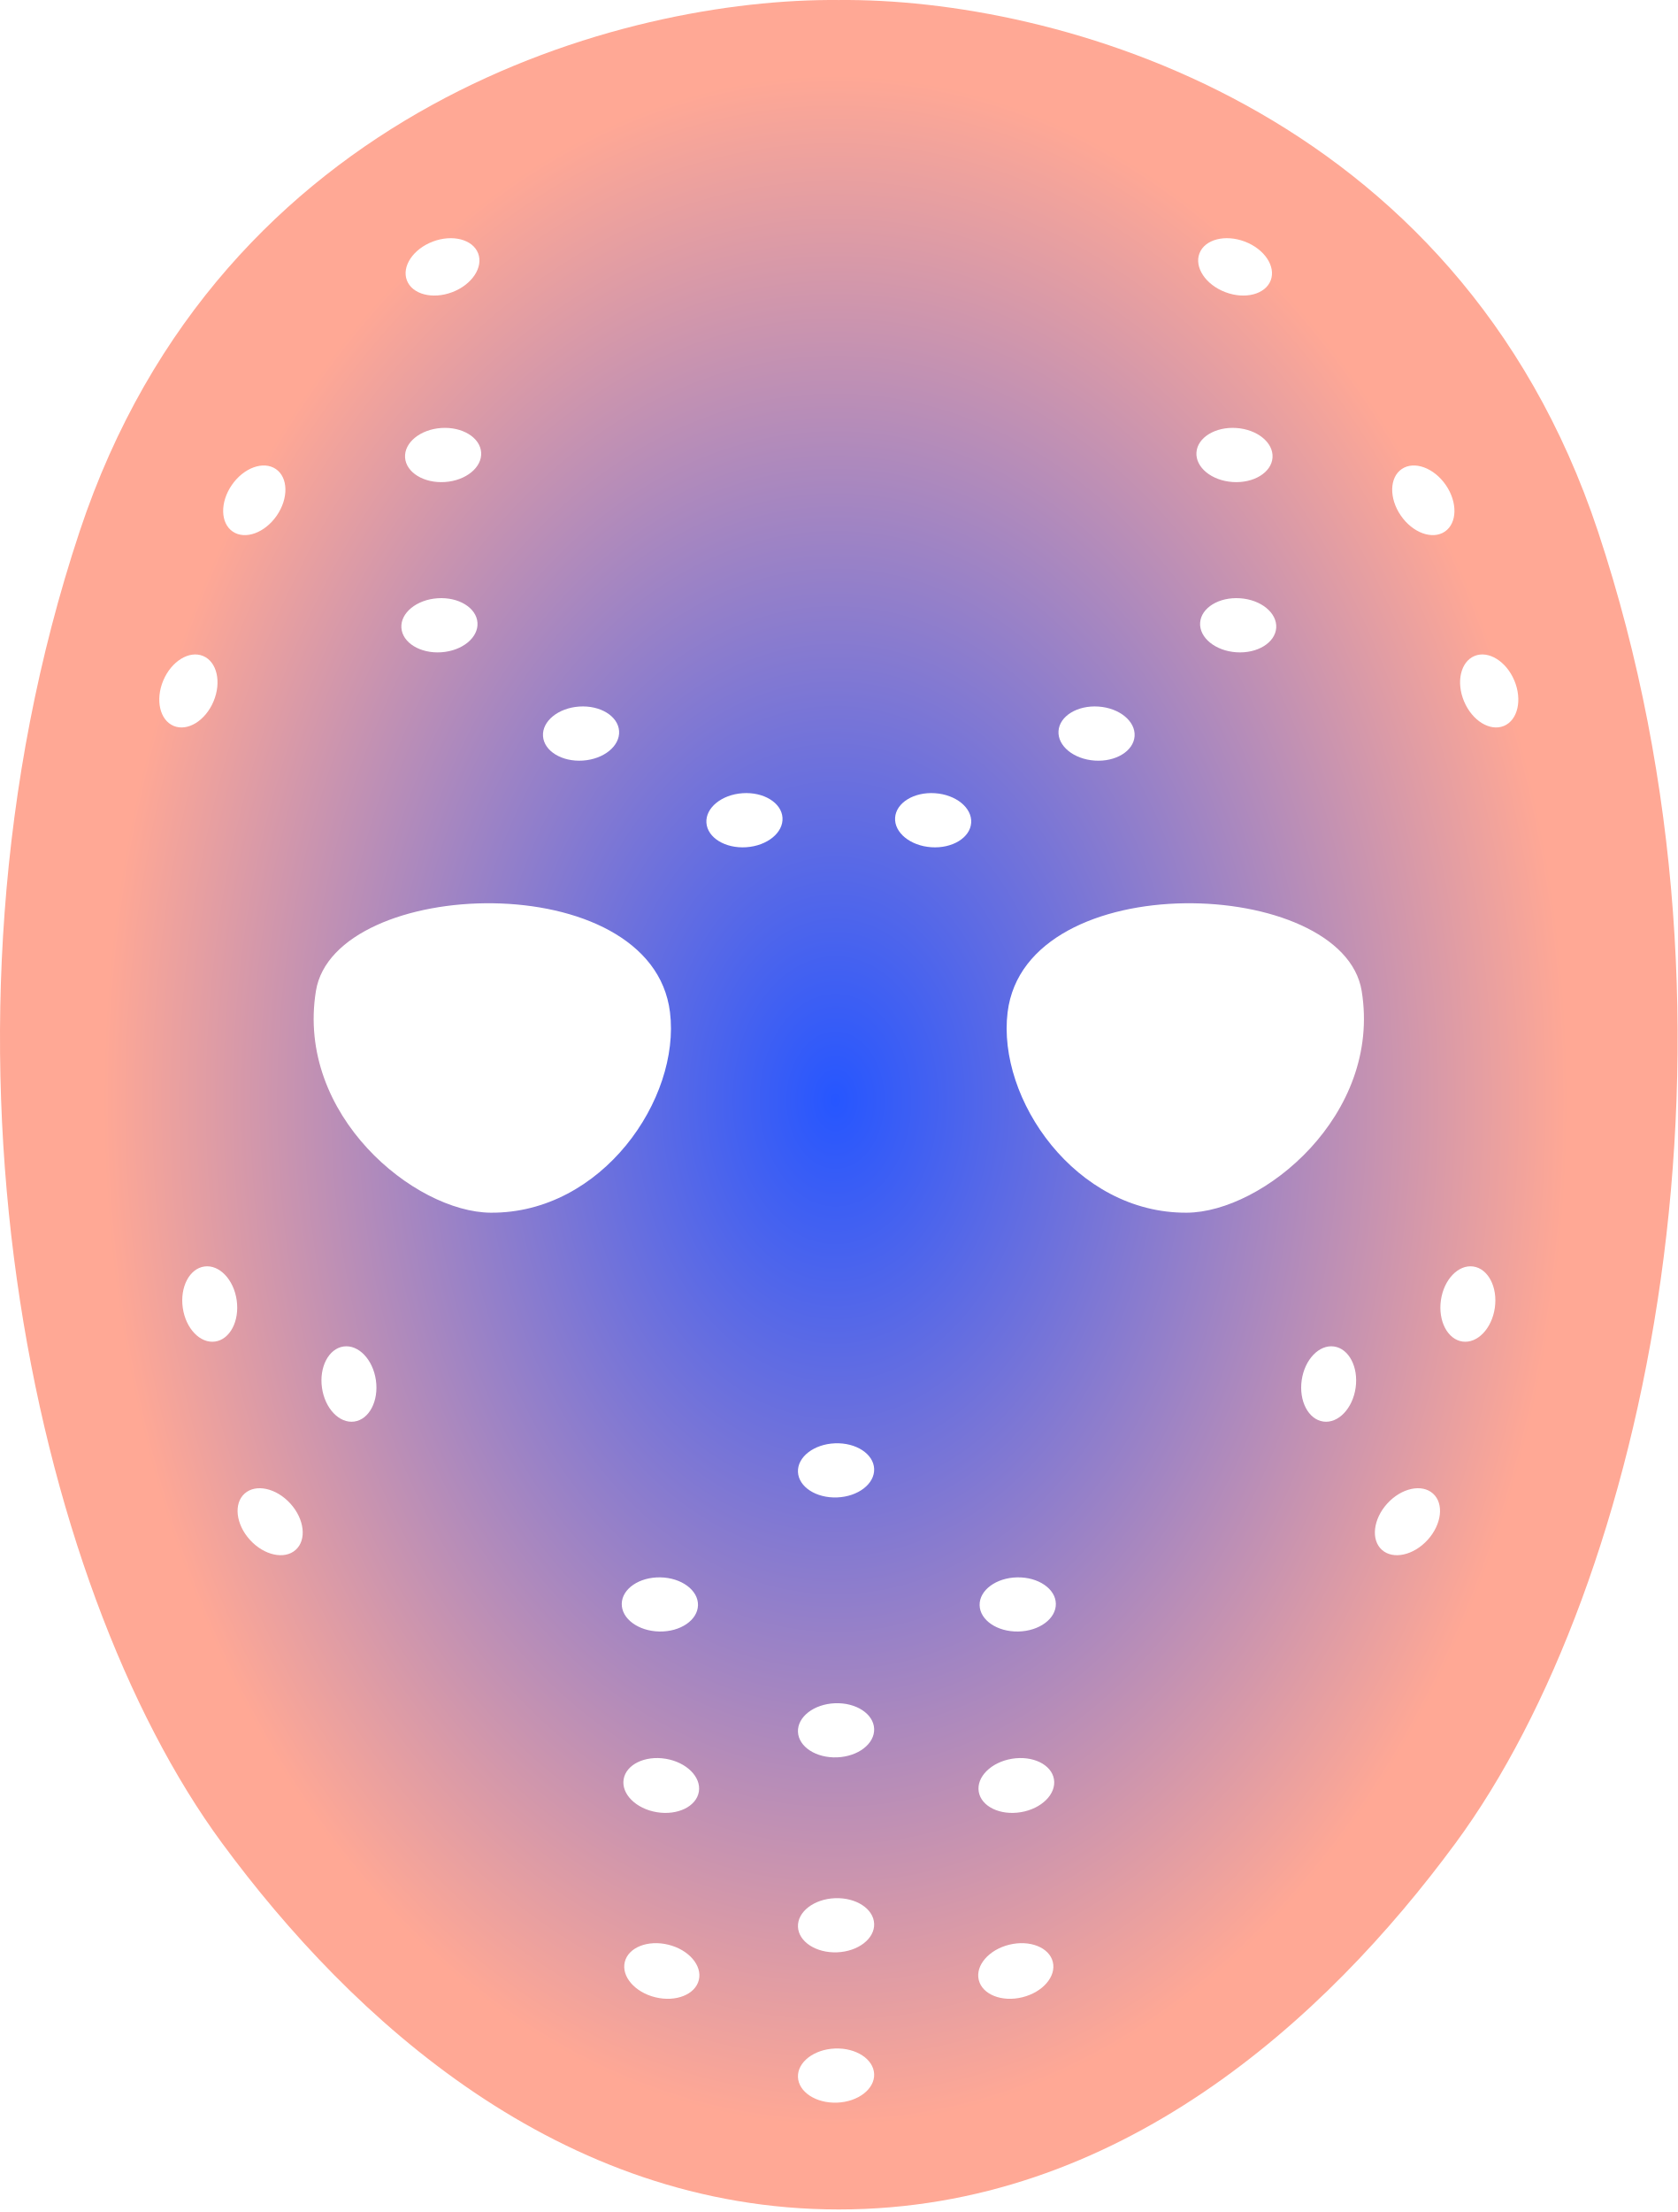
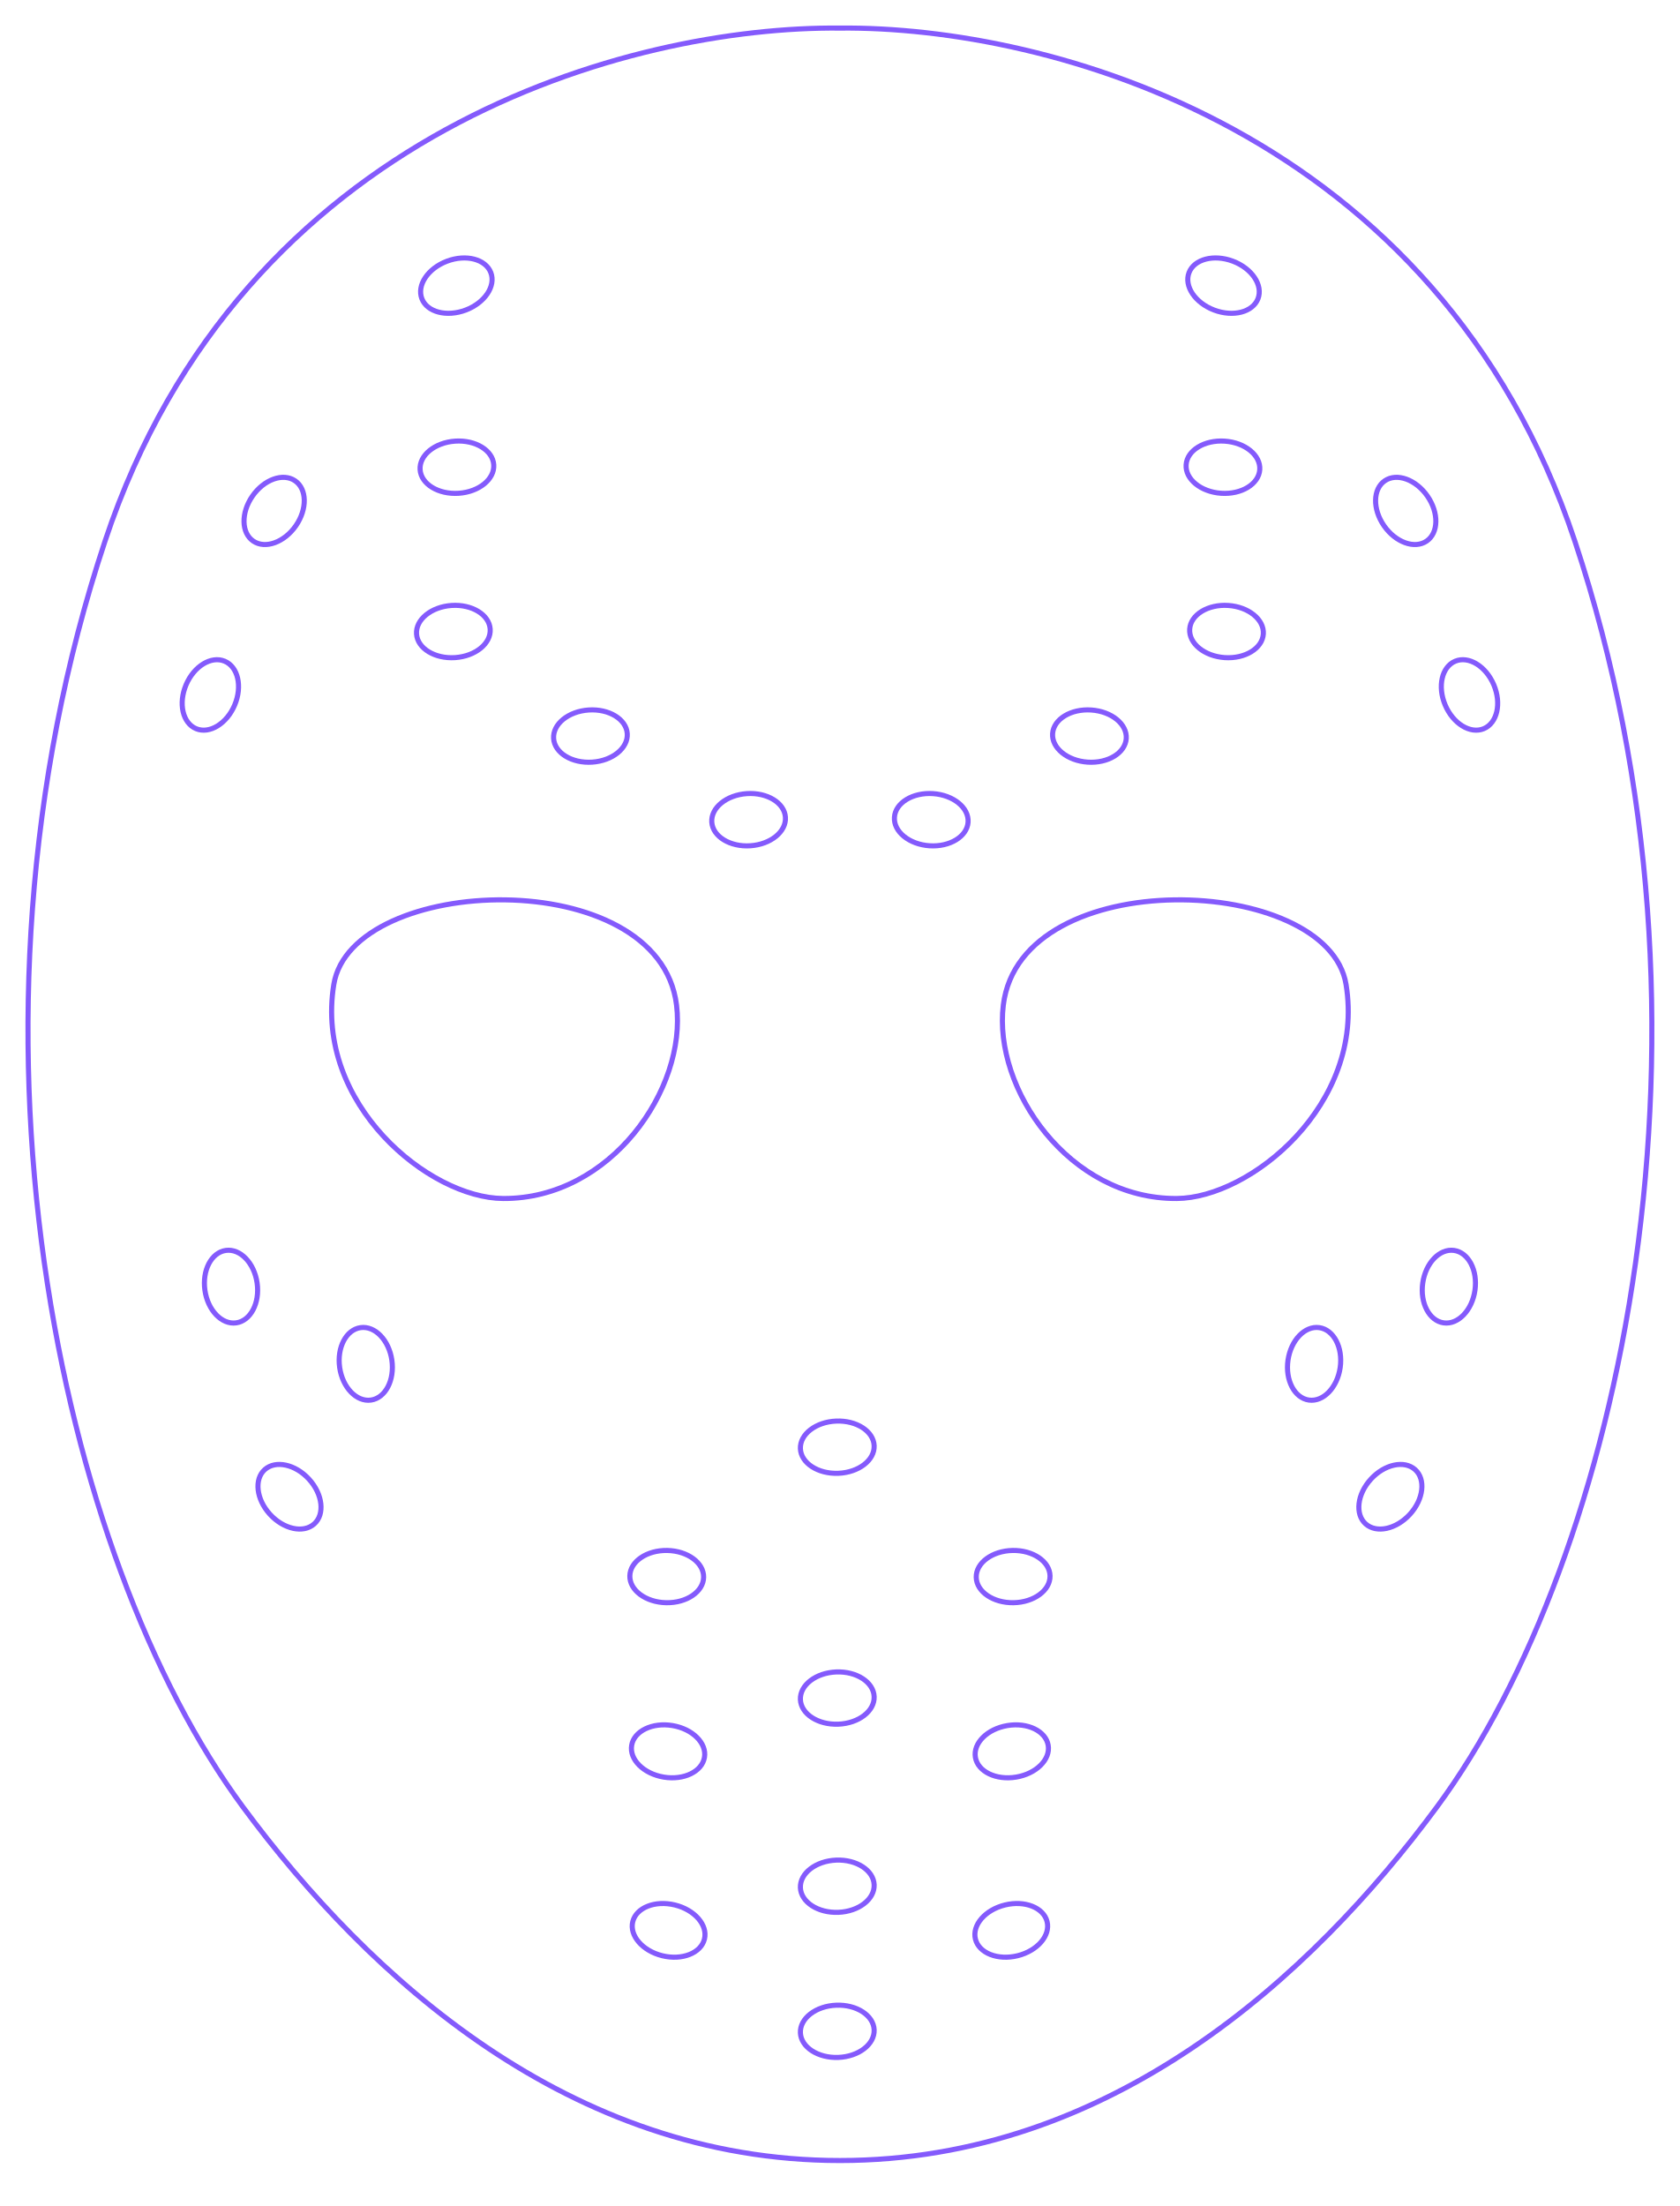
- <svg xmlns="http://www.w3.org/2000/svg" width="154" height="203" fill="none">
-   <path fill-rule="evenodd" clip-rule="evenodd" d="M77 .003C57.273-.194 20.297 9.673 7.31 48.77-8.028 94.94 2.91 145.423 20.39 169.155c11.938 16.207 30.982 33.612 56.61 33.612s44.673-17.405 56.61-33.612c17.479-23.732 28.417-74.215 13.081-120.384C133.703 9.673 96.727-.194 77 .003zm35.486 26.81c1.806.685 3.669.202 4.161-1.08.493-1.282-.572-2.877-2.377-3.563-1.806-.685-3.669-.202-4.162 1.08-.493 1.282.572 2.878 2.378 3.563zm.668 17.423c1.929.13 3.568-.875 3.661-2.244.093-1.37-1.394-2.584-3.323-2.714-1.929-.13-3.568.875-3.661 2.244-.093 1.37 1.395 2.584 3.323 2.714zm15.441 3.083c1.092 1.585 2.901 2.24 4.04 1.465 1.139-.775 1.177-2.689.085-4.274-1.093-1.585-2.902-2.241-4.041-1.466-1.139.776-1.177 2.69-.084 4.275zm5.804 17.05c.746 1.773 2.383 2.78 3.657 2.251 1.274-.53 1.702-2.395.956-4.168-.746-1.773-2.384-2.78-3.657-2.25-1.274.53-1.702 2.395-.956 4.168zm2.823 55.654c.272-1.902-.615-3.601-1.982-3.794-1.367-.193-2.696 1.192-2.968 3.094-.272 1.903.615 3.601 1.982 3.794 1.367.194 2.696-1.192 2.968-3.094zm-6.165 21.293c1.295-1.427 1.514-3.328.489-4.248-1.026-.919-2.906-.508-4.201.918-1.295 1.427-1.514 3.329-.489 4.248s2.906.508 4.201-.918zm-37.585 8.411c1.933-.036 3.478-1.177 3.453-2.549-.026-1.372-1.614-2.456-3.546-2.42-1.933.036-3.479 1.177-3.453 2.549.026 1.372 1.613 2.456 3.546 2.42zm3.279 13.555c.228 1.354-1.132 2.708-3.038 3.026-1.907.318-3.637-.521-3.866-1.875-.228-1.353 1.132-2.708 3.038-3.026 1.907-.318 3.637.522 3.866 1.875zm25.71-39.712c1.367.194 2.254 1.892 1.982 3.794-.272 1.903-1.601 3.288-2.968 3.095-1.367-.193-2.254-1.892-1.982-3.794.272-1.902 1.601-3.288 2.968-3.095zm-25.816 56.477c.332 1.332-.921 2.786-2.798 3.246-1.876.461-3.666-.245-3.997-1.578-.331-1.332.922-2.786 2.798-3.246 1.877-.461 3.666.245 3.998 1.578zm16.847-120.186c1.929.13 3.568-.875 3.661-2.244.093-1.37-1.395-2.585-3.323-2.714-1.929-.13-3.568.874-3.661 2.244-.093 1.369 1.394 2.584 3.323 2.714zm-13 9.94c1.929.13 3.568-.875 3.661-2.245.093-1.369-1.395-2.584-3.323-2.714-1.929-.13-3.568.875-3.661 2.244-.093 1.37 1.394 2.585 3.323 2.715zm-15 7.951c1.929.13 3.568-.875 3.66-2.244.094-1.37-1.394-2.584-3.322-2.714-1.929-.13-3.568.875-3.661 2.244-.093 1.37 1.394 2.584 3.323 2.714zM125 90.947c-1.705-10.521-30.833-11.596-32.504 1.948-.98 7.945 6.233 18.461 16.45 18.397 6.981-.044 17.9-8.952 16.054-20.345zm-67.925 56.231c-.025 1.372 1.52 2.513 3.453 2.549 1.933.036 3.52-1.048 3.546-2.42.026-1.372-1.52-2.513-3.453-2.549-1.933-.036-3.52 1.048-3.546 2.42zm.174 16.104c-.228 1.354 1.132 2.708 3.038 3.026 1.907.318 3.637-.521 3.866-1.875.228-1.353-1.132-2.708-3.038-3.026-1.907-.318-3.637.522-3.866 1.875zm-34.794-26.214c-1.026.92-.807 2.821.488 4.248 1.295 1.426 3.176 1.837 4.2.918 1.026-.919.807-2.821-.488-4.248-1.295-1.426-3.175-1.837-4.2-.918zm-3.695-20.839c-1.367.193-2.254 1.892-1.982 3.794.272 1.902 1.6 3.288 2.968 3.094 1.367-.193 2.254-1.891 1.982-3.794-.272-1.902-1.6-3.287-2.968-3.094zm12.78 7.341c-1.368.194-2.255 1.892-1.983 3.794.272 1.903 1.6 3.288 2.968 3.095 1.367-.193 2.254-1.892 1.982-3.794-.272-1.902-1.6-3.288-2.968-3.095zm25.815 56.477c-.332 1.332.921 2.786 2.798 3.246 1.876.461 3.666-.245 3.997-1.578.331-1.332-.922-2.786-2.798-3.246-1.877-.461-3.666.245-3.997 1.578zM15.944 66.62c1.274.53 2.911-.478 3.657-2.25.746-1.773.318-3.639-.956-4.168-1.273-.53-2.91.477-3.657 2.25-.746 1.773-.318 3.639.956 4.168zm5.42-17.836c1.14.776 2.949.12 4.041-1.465 1.093-1.585 1.055-3.5-.084-4.275-1.14-.775-2.948-.119-4.04 1.466-1.093 1.585-1.055 3.499.084 4.274zm15.82-6.792c.094 1.37 1.733 2.374 3.662 2.244 1.928-.13 3.416-1.345 3.323-2.714-.093-1.37-1.732-2.374-3.661-2.244-1.929.13-3.416 1.345-3.323 2.714zm-.337 15.625c.093 1.369 1.732 2.374 3.661 2.244 1.929-.13 3.416-1.345 3.323-2.714-.093-1.37-1.732-2.374-3.66-2.244-1.93.13-3.417 1.345-3.324 2.714zm13 9.94c.093 1.369 1.732 2.373 3.661 2.243 1.929-.13 3.416-1.345 3.323-2.714-.093-1.369-1.732-2.374-3.66-2.244-1.93.13-3.417 1.345-3.324 2.714zm15 7.951c.093 1.37 1.732 2.374 3.661 2.244 1.929-.13 3.416-1.345 3.323-2.714-.093-1.37-1.732-2.374-3.66-2.244-1.93.13-3.417 1.345-3.324 2.714zM37.353 25.733c.492 1.282 2.355 1.765 4.161 1.08 1.806-.685 2.87-2.28 2.378-3.563-.493-1.282-2.356-1.765-4.162-1.08-1.805.686-2.87 2.28-2.377 3.563zM29 90.947c1.704-10.521 30.833-11.596 32.504 1.948.98 7.945-6.233 18.461-16.45 18.397-6.981-.044-17.9-8.952-16.054-20.345zm51.245 43.852c.056 1.371-1.465 2.545-3.396 2.623-1.932.077-3.543-.972-3.598-2.343-.056-1.372 1.465-2.546 3.396-2.623 1.932-.077 3.543.971 3.598 2.343zm-3.396 26.477c1.931-.077 3.452-1.251 3.396-2.622-.055-1.372-1.666-2.421-3.598-2.343-1.931.077-3.452 1.251-3.396 2.623.055 1.371 1.666 2.42 3.598 2.342zm0 17.892c1.931-.078 3.452-1.252 3.396-2.623-.055-1.371-1.666-2.42-3.598-2.343-1.931.077-3.452 1.252-3.396 2.623.055 1.371 1.666 2.42 3.598 2.343zm0 13.795c1.931-.077 3.452-1.252 3.396-2.623-.055-1.371-1.666-2.42-3.598-2.343-1.931.078-3.452 1.252-3.396 2.623.055 1.371 1.666 2.42 3.598 2.343z" fill="url(#paint0_radial)" />
-   <defs>
-     <radialGradient id="paint0_radial" cx="0" cy="0" r="1" gradientUnits="userSpaceOnUse" gradientTransform="matrix(0 -118.226 83.8238 0 76.7 100.967)">
-       <stop stop-color="#2656FF" />
-       <stop offset=".796" stop-color="#FFA895" />
-     </radialGradient>
-   </defs>
+ <svg xmlns="http://www.w3.org/2000/svg" width="495" height="650" viewBox="0 0 495 650" fill="none">
+   <path fill-rule="evenodd" clip-rule="evenodd" d="M247.5 8.276C186.204 7.667 71.315 38.242 30.96 159.399C-16.692 302.467 17.295 458.904 71.605 532.444C108.696 582.667 167.871 636.601 247.5 636.601C327.129 636.601 386.304 582.667 423.395 532.444C477.705 458.904 511.692 302.467 464.04 159.399C423.685 38.242 308.796 7.667 247.5 8.276ZM357.759 91.356C363.37 93.48 369.159 91.981 370.69 88.008C372.221 84.035 368.913 79.093 363.302 76.969C357.691 74.844 351.902 76.343 350.371 80.316C348.841 84.289 352.149 89.231 357.759 91.356ZM359.836 145.346C365.829 145.749 370.921 142.635 371.211 138.392C371.501 134.149 366.878 130.384 360.886 129.981C354.893 129.579 349.801 132.693 349.511 136.935C349.221 141.178 353.844 144.944 359.836 145.346ZM407.812 154.899C411.206 159.81 416.827 161.844 420.366 159.441C423.905 157.037 424.023 151.107 420.628 146.195C417.234 141.283 411.613 139.25 408.074 141.653C404.535 144.057 404.417 149.987 407.812 154.899ZM425.847 207.737C428.165 213.23 433.252 216.352 437.21 214.711C441.167 213.069 442.497 207.286 440.179 201.794C437.861 196.301 432.774 193.179 428.816 194.82C424.858 196.462 423.529 202.245 425.847 207.737ZM434.618 380.195C435.464 374.3 432.706 369.037 428.459 368.438C424.212 367.839 420.083 372.132 419.237 378.027C418.392 383.921 421.149 389.185 425.397 389.784C429.644 390.382 433.773 386.089 434.618 380.195ZM415.462 446.177C419.486 441.757 420.166 435.864 416.981 433.015C413.796 430.166 407.952 431.44 403.928 435.86C399.905 440.28 399.225 446.173 402.41 449.022C405.595 451.871 411.439 450.597 415.462 446.177ZM298.68 472.241C304.685 472.131 309.489 468.594 309.409 464.342C309.329 460.09 304.396 456.733 298.391 456.844C292.386 456.954 287.583 460.491 287.663 464.743C287.743 468.995 292.675 472.352 298.68 472.241ZM308.868 514.246C309.578 518.44 305.352 522.639 299.428 523.624C293.505 524.609 288.128 522.008 287.418 517.814C286.708 513.62 290.934 509.421 296.858 508.436C302.781 507.451 308.158 510.052 308.868 514.246ZM388.753 391.188C393 391.786 395.758 397.05 394.912 402.945C394.066 408.839 389.938 413.132 385.69 412.533C381.443 411.935 378.685 406.671 379.531 400.776C380.377 394.882 384.505 390.589 388.753 391.188ZM308.541 566.197C309.57 570.325 305.677 574.829 299.847 576.257C294.016 577.685 288.455 575.495 287.426 571.367C286.397 567.238 290.29 562.734 296.121 561.306C301.952 559.878 307.513 562.068 308.541 566.197ZM360.886 193.765C366.878 194.167 371.971 191.053 372.261 186.81C372.551 182.568 367.928 178.802 361.936 178.399C355.943 177.997 350.85 181.111 350.561 185.354C350.271 189.597 354.893 193.362 360.886 193.765ZM320.493 224.565C326.485 224.968 331.578 221.854 331.868 217.611C332.158 213.368 327.535 209.602 321.543 209.2C315.55 208.798 310.458 211.911 310.168 216.154C309.878 220.397 314.501 224.163 320.493 224.565ZM273.886 249.206C279.878 249.608 284.971 246.495 285.261 242.252C285.551 238.009 280.928 234.243 274.936 233.841C268.943 233.438 263.85 236.552 263.561 240.795C263.271 245.038 267.893 248.804 273.886 249.206ZM396.643 290.093C391.347 257.49 300.839 254.162 295.647 296.129C292.601 320.751 315.015 353.338 346.76 353.138C368.452 353.001 402.378 325.398 396.643 290.093ZM185.591 464.342C185.511 468.594 190.315 472.131 196.32 472.241C202.325 472.352 207.257 468.995 207.337 464.743C207.417 460.491 202.614 456.954 196.609 456.844C190.604 456.733 185.671 460.09 185.591 464.342ZM186.132 514.246C185.422 518.44 189.648 522.639 195.572 523.624C201.495 524.609 206.872 522.008 207.582 517.814C208.292 513.62 204.066 509.421 198.142 508.436C192.219 507.451 186.842 510.052 186.132 514.246ZM78.019 433.015C74.834 435.864 75.514 441.757 79.537 446.177C83.561 450.597 89.405 451.871 92.59 449.022C95.775 446.173 95.095 440.28 91.072 435.86C87.048 431.44 81.204 430.166 78.019 433.015ZM66.541 368.438C62.294 369.037 59.536 374.3 60.382 380.195C61.227 386.089 65.356 390.382 69.603 389.784C73.851 389.185 76.608 383.921 75.763 378.027C74.917 372.132 70.788 367.839 66.541 368.438ZM106.247 391.188C102 391.786 99.242 397.05 100.088 402.945C100.934 408.839 105.062 413.132 109.309 412.533C113.557 411.935 116.314 406.671 115.469 400.776C114.623 394.882 110.495 390.589 106.247 391.188ZM186.459 566.197C185.43 570.325 189.323 574.829 195.153 576.257C200.984 577.685 206.545 575.495 207.574 571.367C208.603 567.238 204.71 562.734 198.879 561.306C193.048 559.878 187.487 562.068 186.459 566.197ZM57.79 214.711C61.748 216.352 66.835 213.23 69.153 207.737C71.471 202.245 70.142 196.462 66.184 194.82C62.226 193.179 57.139 196.301 54.821 201.794C52.503 207.286 53.832 213.069 57.79 214.711ZM74.634 159.441C78.173 161.844 83.794 159.81 87.188 154.899C90.583 149.987 90.465 144.057 86.926 141.653C83.386 139.25 77.766 141.283 74.371 146.195C70.977 151.107 71.095 157.037 74.634 159.441ZM123.789 138.392C124.079 142.635 129.171 145.749 135.164 145.346C141.156 144.944 145.779 141.178 145.489 136.935C145.199 132.693 140.107 129.579 134.114 129.981C128.122 130.384 123.499 134.149 123.789 138.392ZM122.739 186.81C123.029 191.053 128.122 194.167 134.114 193.765C140.107 193.362 144.729 189.597 144.439 185.354C144.15 181.111 139.057 177.997 133.064 178.399C127.072 178.802 122.449 182.568 122.739 186.81ZM163.132 217.611C163.422 221.854 168.515 224.968 174.507 224.565C180.499 224.163 185.122 220.397 184.832 216.154C184.542 211.911 179.45 208.798 173.457 209.2C167.465 209.602 162.842 213.368 163.132 217.611ZM209.739 242.252C210.029 246.495 215.122 249.608 221.114 249.206C227.106 248.804 231.729 245.038 231.439 240.795C231.15 236.552 226.057 233.438 220.064 233.841C214.072 234.243 209.449 238.009 209.739 242.252ZM124.31 88.008C125.84 91.981 131.63 93.48 137.241 91.356C142.851 89.231 146.159 84.289 144.629 80.316C143.098 76.343 137.309 74.844 131.698 76.969C126.087 79.093 122.779 84.035 124.31 88.008ZM98.357 290.093C103.653 257.49 194.161 254.162 199.353 296.129C202.399 320.751 179.985 353.338 148.24 353.138C126.548 353.001 92.622 325.398 98.357 290.093ZM257.583 425.982C257.756 430.231 253.031 433.87 247.03 434.11C241.028 434.349 236.024 431.099 235.851 426.849C235.678 422.6 240.403 418.961 246.405 418.722C252.406 418.482 257.411 421.733 257.583 425.982ZM247.03 508.031C253.031 507.792 257.756 504.153 257.583 499.903C257.411 495.654 252.406 492.404 246.405 492.643C240.403 492.883 235.678 496.522 235.851 500.771C236.024 505.02 241.028 508.271 247.03 508.031ZM247.03 563.472C253.031 563.233 257.756 559.594 257.583 555.345C257.411 551.095 252.406 547.845 246.405 548.084C240.403 548.324 235.678 551.963 235.851 556.212C236.024 560.461 241.028 563.712 247.03 563.472ZM247.03 606.221C253.031 605.982 257.756 602.343 257.583 598.094C257.411 593.844 252.406 590.594 246.405 590.834C240.403 591.073 235.678 594.712 235.851 598.961C236.024 603.21 241.028 606.461 247.03 606.221Z" stroke="#7748FC" stroke-opacity="0.9" stroke-width="1.5" />
</svg>
